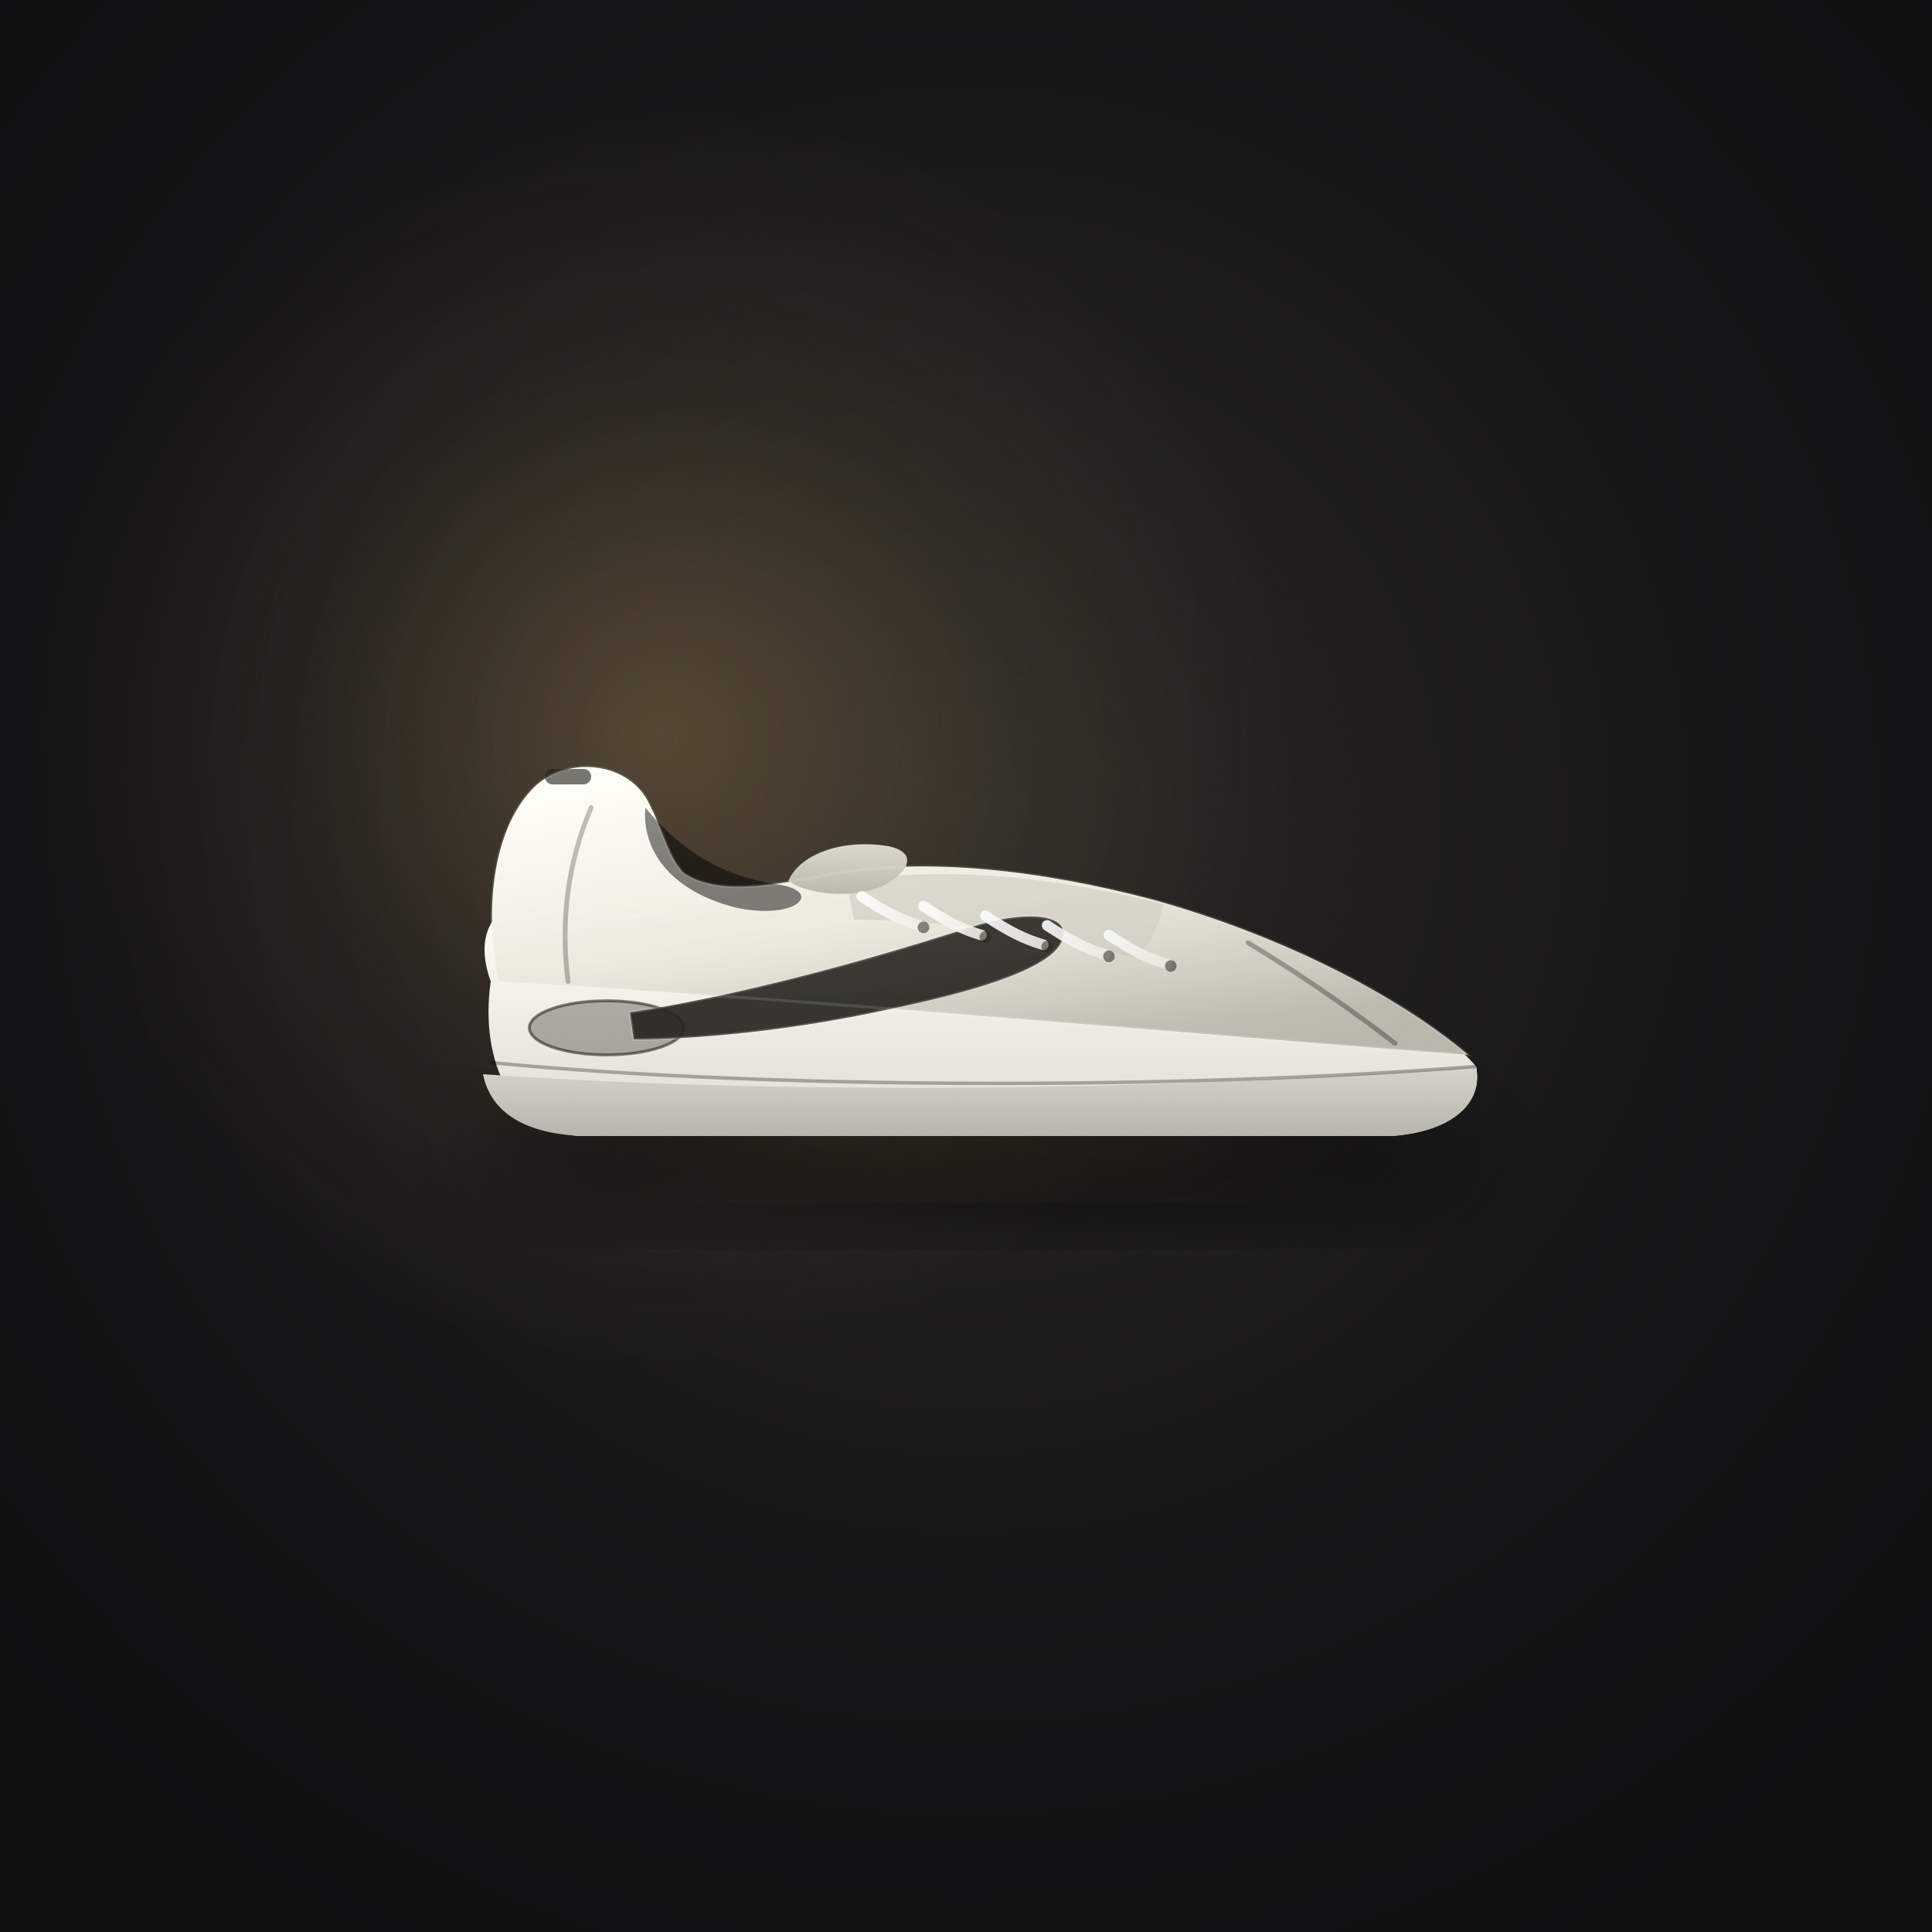
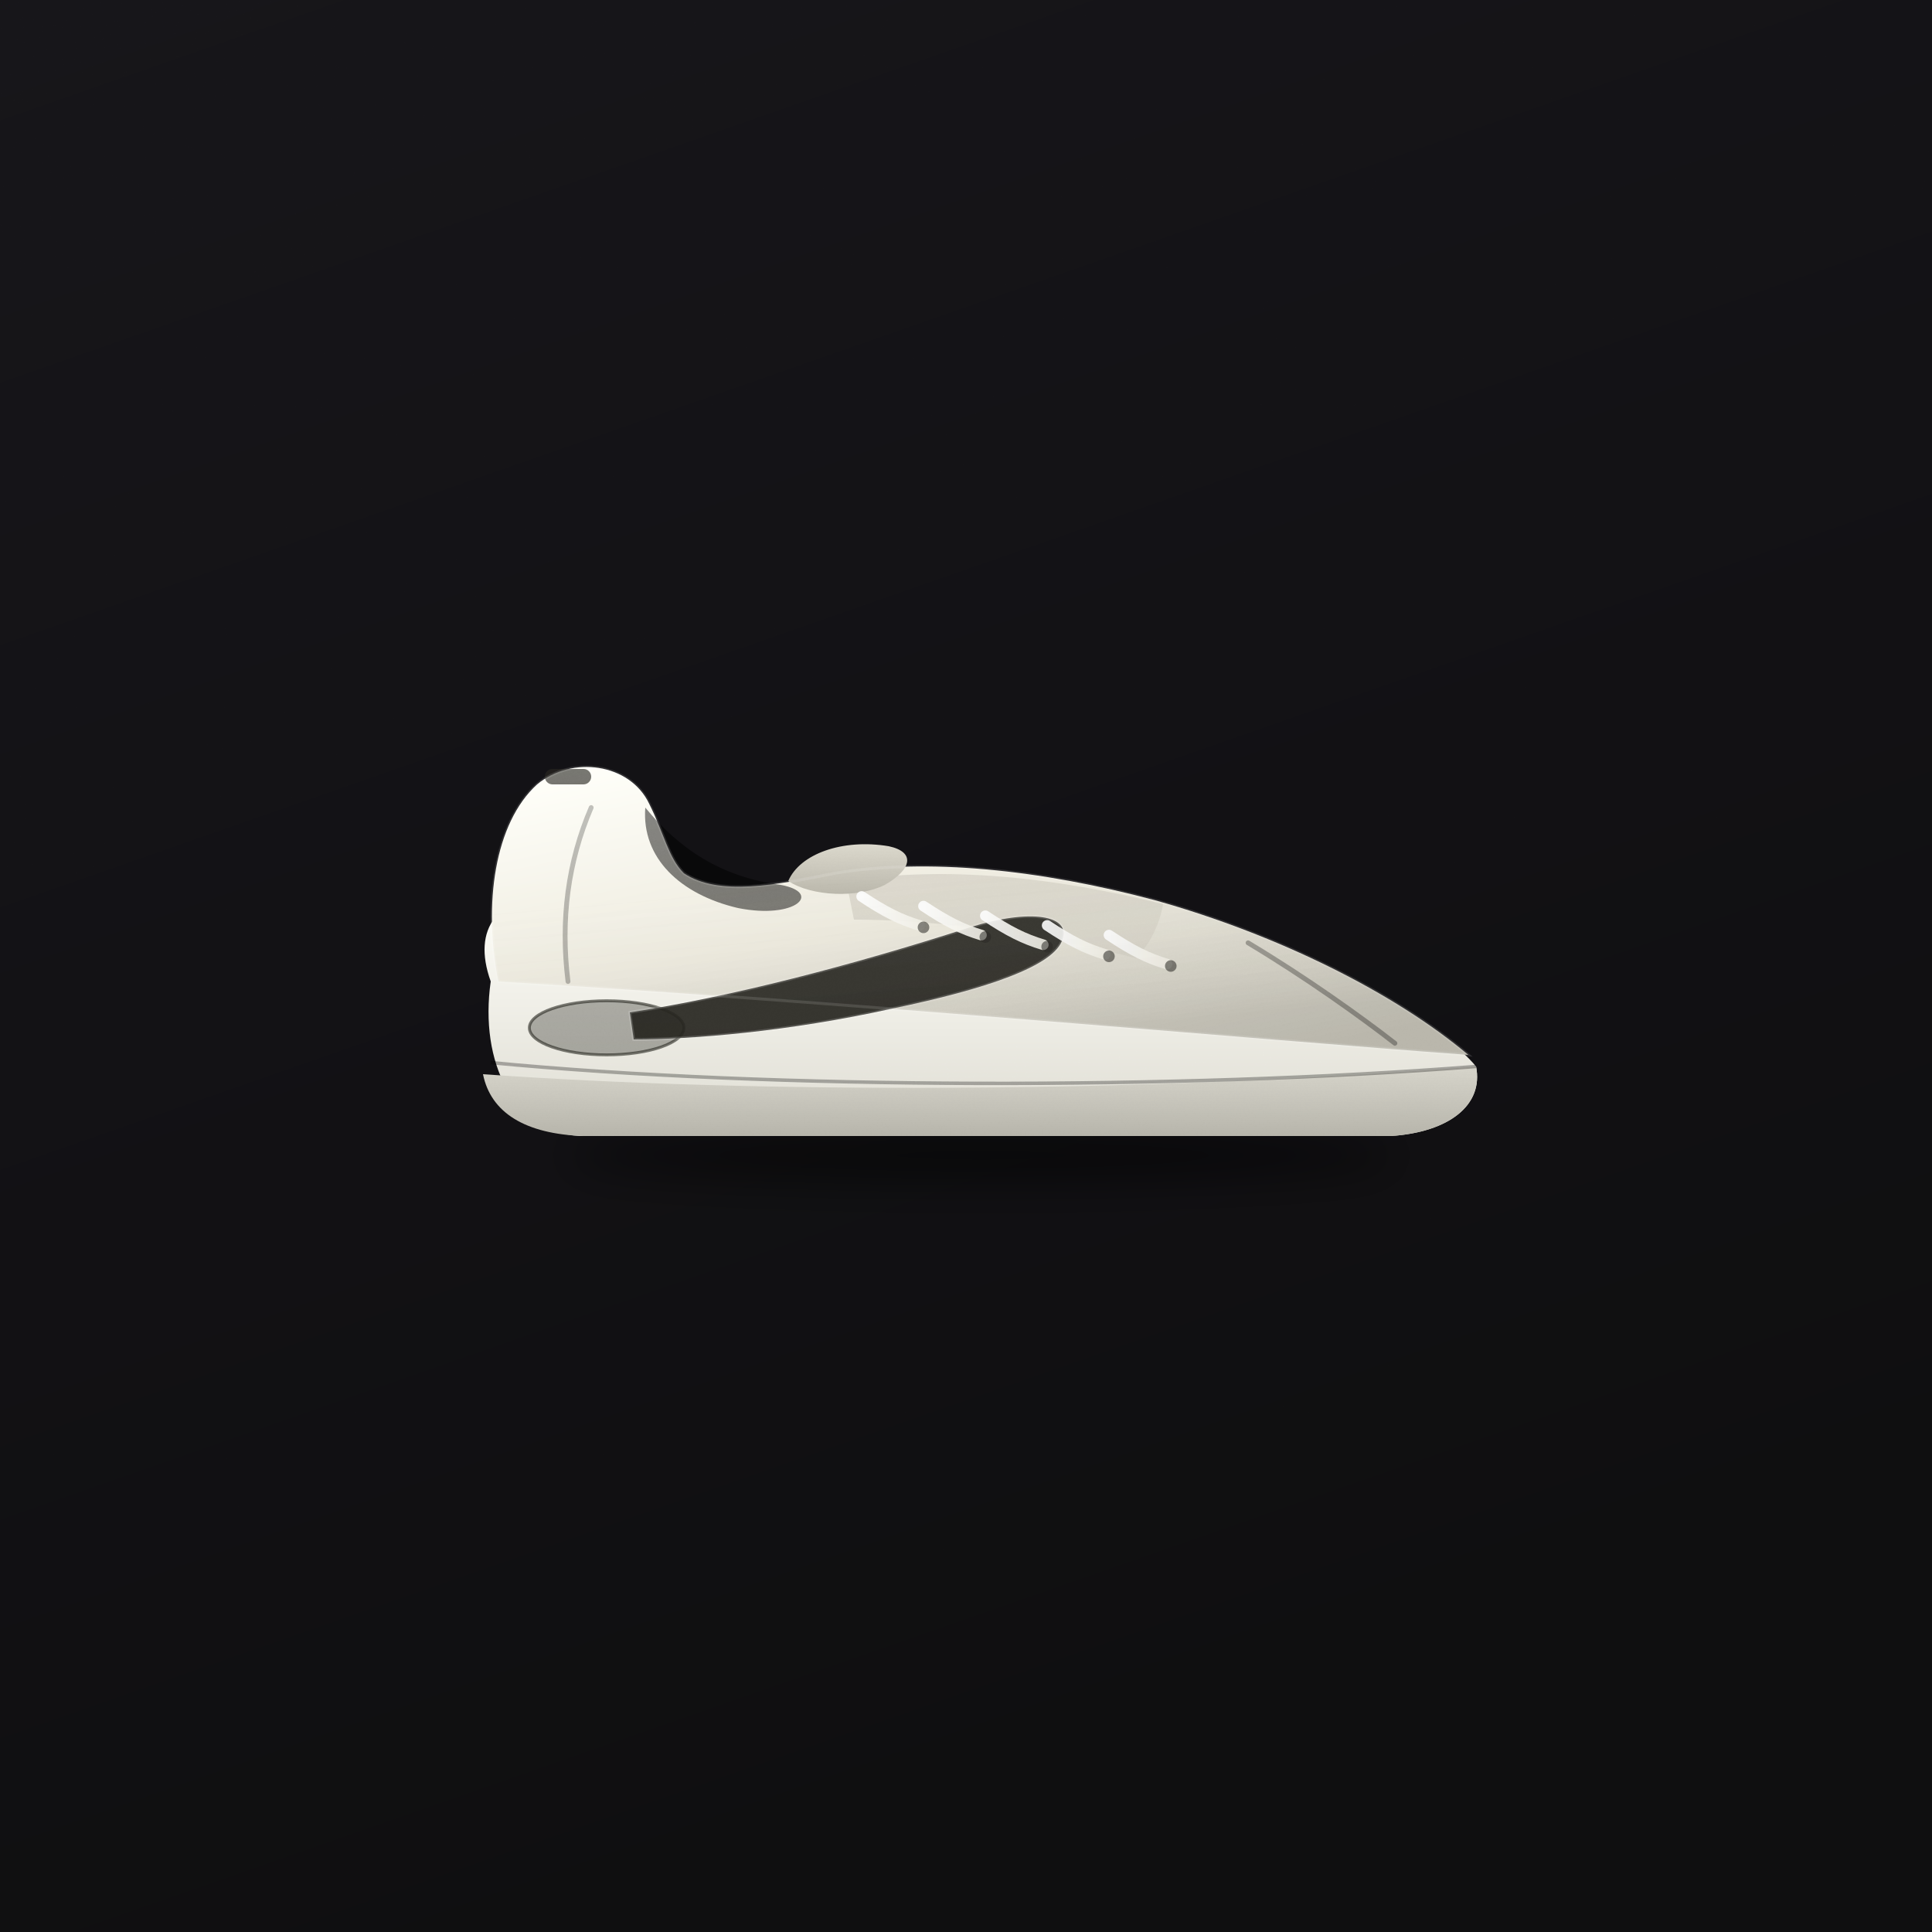
<svg xmlns="http://www.w3.org/2000/svg" viewBox="0 0 1000 1000" width="1000" height="1000" role="img">
  <defs>
-     <radialGradient id="bg" cx="0.5" cy="0.42" r="0.72">
-       <stop offset="0" stop-color="#2a2825" />
-       <stop offset="0.62" stop-color="#151416" />
+     <linearGradient id="bg" x1="0" y1="0" x2="0.35" y2="1">
+       <stop offset="0" stop-color="#17161a" />
+       <stop offset="0.6" stop-color="#121114" />
      <stop offset="1" stop-color="#0f0f10" />
-     </radialGradient>
-     <radialGradient id="bloom">
-       <stop offset="0" stop-color="#c9a063" stop-opacity="0.3" />
-       <stop offset="0.55" stop-color="#c9a063" stop-opacity="0.08" />
-       <stop offset="1" stop-color="#c9a063" stop-opacity="0" />
-     </radialGradient>
+     </linearGradient>
    <linearGradient id="upperGrad" x1="0.1" y1="0" x2="0.8" y2="1">
      <stop offset="0" stop-color="#fffff8" />
      <stop offset="0.5" stop-color="#edeade" />
      <stop offset="1" stop-color="#cbc8bc" />
    </linearGradient>
    <linearGradient id="midGrad" x1="0" y1="0" x2="0" y2="1">
      <stop offset="0" stop-color="#fffffa" />
      <stop offset="1" stop-color="#dedcd2" />
    </linearGradient>
    <linearGradient id="soleGrad" x1="0" y1="0" x2="0" y2="1">
      <stop offset="0" stop-color="#d6d4ca" />
      <stop offset="1" stop-color="#b6b4aa" />
    </linearGradient>
    <linearGradient id="collarGrad" x1="0" y1="0" x2="0" y2="1">
      <stop offset="0" stop-color="#dbd8cc" />
      <stop offset="1" stop-color="#b9b6aa" />
    </linearGradient>
    <linearGradient id="lace" x1="0" y1="0" x2="1" y2="0">
      <stop offset="0" stop-color="#ffffff" />
      <stop offset="1" stop-color="#f4f2e8" />
    </linearGradient>
    <linearGradient id="sheen" x1="0" y1="0" x2="0.3" y2="1">
      <stop offset="0" stop-color="#ffffff" stop-opacity="0.22" />
      <stop offset="0.45" stop-color="#ffffff" stop-opacity="0.02" />
      <stop offset="1" stop-color="#000000" stop-opacity="0.18" />
    </linearGradient>
-     <filter id="soft" x="-40%" y="-40%" width="180%" height="180%">
-       <feGaussianBlur stdDeviation="26" />
+     <filter id="contact" x="-30%" y="-200%" width="160%" height="500%">
+       <feGaussianBlur stdDeviation="11" />
    </filter>
    <filter id="grain">
      <feTurbulence type="fractalNoise" baseFrequency="0.9" numOctaves="3" seed="6" />
      <feColorMatrix type="saturate" values="0" />
    </filter>
  </defs>
  <rect width="1000" height="1000" fill="url(#bg)" />
-   <circle cx="340" cy="380" r="330" fill="url(#bloom)" />
-   <ellipse cx="508" cy="600" rx="262" ry="26" fill="#000" opacity="0.6" filter="url(#soft)" />
-   <ellipse cx="508" cy="594" rx="160" ry="16" fill="#c9a063" opacity="0.14" filter="url(#soft)" />
+   <ellipse cx="508" cy="598" rx="215" ry="13" fill="#000" opacity="0.5" filter="url(#contact)" />
  <g transform="">
    <g transform="">
      <g transform="rotate(0 500 500)">
        <g transform="translate(150 250)">
          <path d="M104 258 C94 230, 108 214, 138 212 L470 242 C545 256, 596 280, 614 302 C618 322, 600 336, 570 338 L150 338 C116 336, 98 300, 104 258 Z" fill="url(#midGrad)" />
          <ellipse cx="164" cy="282" rx="40" ry="14" fill="#26251f" opacity="0.35" />
          <ellipse cx="164" cy="282" rx="40" ry="14" fill="none" stroke="#26251f" stroke-opacity="0.6" stroke-width="1.5" />
          <path d="M100 306 C104 326, 122 337, 152 338 L570 338 C600 336, 618 322, 614 302 C440 316, 240 316, 100 306 Z" fill="url(#soleGrad)" />
          <path d="M104 300 C250 314, 460 314, 614 302" fill="none" stroke="#000" stroke-opacity="0.3" stroke-width="1.8" />
          <path d="M108 258 C100 218, 106 176, 128 156 C146 141, 176 145, 186 166 C194 182, 196 194, 204 202 C222 214, 252 208, 282 202 C330 194, 388 200, 448 216 C512 234, 572 264, 610 296 C500 288, 280 268, 108 258 Z" fill="url(#upperGrad)" />
          <path d="M288 206 C340 198, 396 204, 452 218 C450 230, 444 240, 438 246 C384 232, 330 226, 292 226 Z" fill="#d7d4c8" opacity="0.85" />
          <path d="M176 274 C228 266, 290 250, 352 230 C384 220, 404 224, 400 236 C396 250, 360 262, 312 272 C258 284, 208 288, 178 288 Z" fill="#26251f" opacity="0.92" />
          <path d="M176 274 C228 266, 290 250, 352 230 C384 220, 404 224, 400 236 C396 250, 360 262, 312 272 C258 284, 208 288, 178 288 Z" fill="none" stroke="#fff" stroke-opacity="0.16" stroke-width="1.5" />
          <path d="M496 238 C526 256, 554 276, 572 290" fill="none" stroke="#000" stroke-opacity="0.3" stroke-width="2.5" stroke-linecap="round" />
          <path d="M156 168 C144 196, 140 226, 144 258" fill="none" stroke="#000" stroke-opacity="0.26" stroke-width="2.5" stroke-linecap="round" />
          <path d="M258 206 C264 192, 286 184, 310 188 C324 191, 322 200, 308 208 C294 215, 270 214, 258 206 Z" fill="url(#collarGrad)" />
          <path d="M184 168 C202 190, 224 204, 254 208 C276 212, 262 226, 232 220 C202 213, 182 194, 184 168 Z" fill="#000" fill-opacity="0.5" />
          <path d="M296 214 C308 222, 316 226, 326 229" stroke="url(#lace)" stroke-width="5.5" stroke-linecap="round" fill="none" opacity="0.9" />
          <circle cx="328" cy="230" r="3" fill="#24231f" opacity="0.55" />
          <path d="M328 219 C340 227, 348 231, 358 234" stroke="url(#lace)" stroke-width="5.5" stroke-linecap="round" fill="none" opacity="0.9" />
          <circle cx="360" cy="235" r="3" fill="#24231f" opacity="0.55" />
          <path d="M360 224 C372 232, 380 236, 390 239" stroke="url(#lace)" stroke-width="5.5" stroke-linecap="round" fill="none" opacity="0.9" />
          <circle cx="392" cy="240" r="3" fill="#24231f" opacity="0.55" />
          <path d="M392 229 C404 237, 412 241, 422 244" stroke="url(#lace)" stroke-width="5.5" stroke-linecap="round" fill="none" opacity="0.9" />
          <circle cx="424" cy="245" r="3" fill="#24231f" opacity="0.55" />
          <path d="M424 234 C436 242, 444 246, 454 249" stroke="url(#lace)" stroke-width="5.5" stroke-linecap="round" fill="none" opacity="0.9" />
          <circle cx="456" cy="250" r="3" fill="#24231f" opacity="0.55" />
          <rect x="132" y="148" width="24" height="8" rx="4" fill="#26251f" opacity="0.7" />
          <path d="M108 258 C100 218, 106 176, 128 156 C146 141, 176 145, 186 166 C194 182, 196 194, 204 202 C222 214, 252 208, 282 202 C330 194, 388 200, 448 216 C512 234, 572 264, 610 296 C500 288, 280 268, 108 258 Z" fill="url(#sheen)" opacity="0.5" />
          <path d="M108 258 C100 218, 106 176, 128 156 C146 141, 176 145, 186 166 C194 182, 196 194, 204 202 C222 214, 252 208, 282 202 C330 194, 388 200, 448 216 C512 234, 572 264, 610 296 C500 288, 280 268, 108 258 Z" fill="none" stroke="#fff" stroke-opacity="0.12" stroke-width="1.5" />
        </g>
      </g>
    </g>
  </g>
  <rect width="1000" height="1000" filter="url(#grain)" opacity="0.045" style="mix-blend-mode:overlay" />
</svg>
